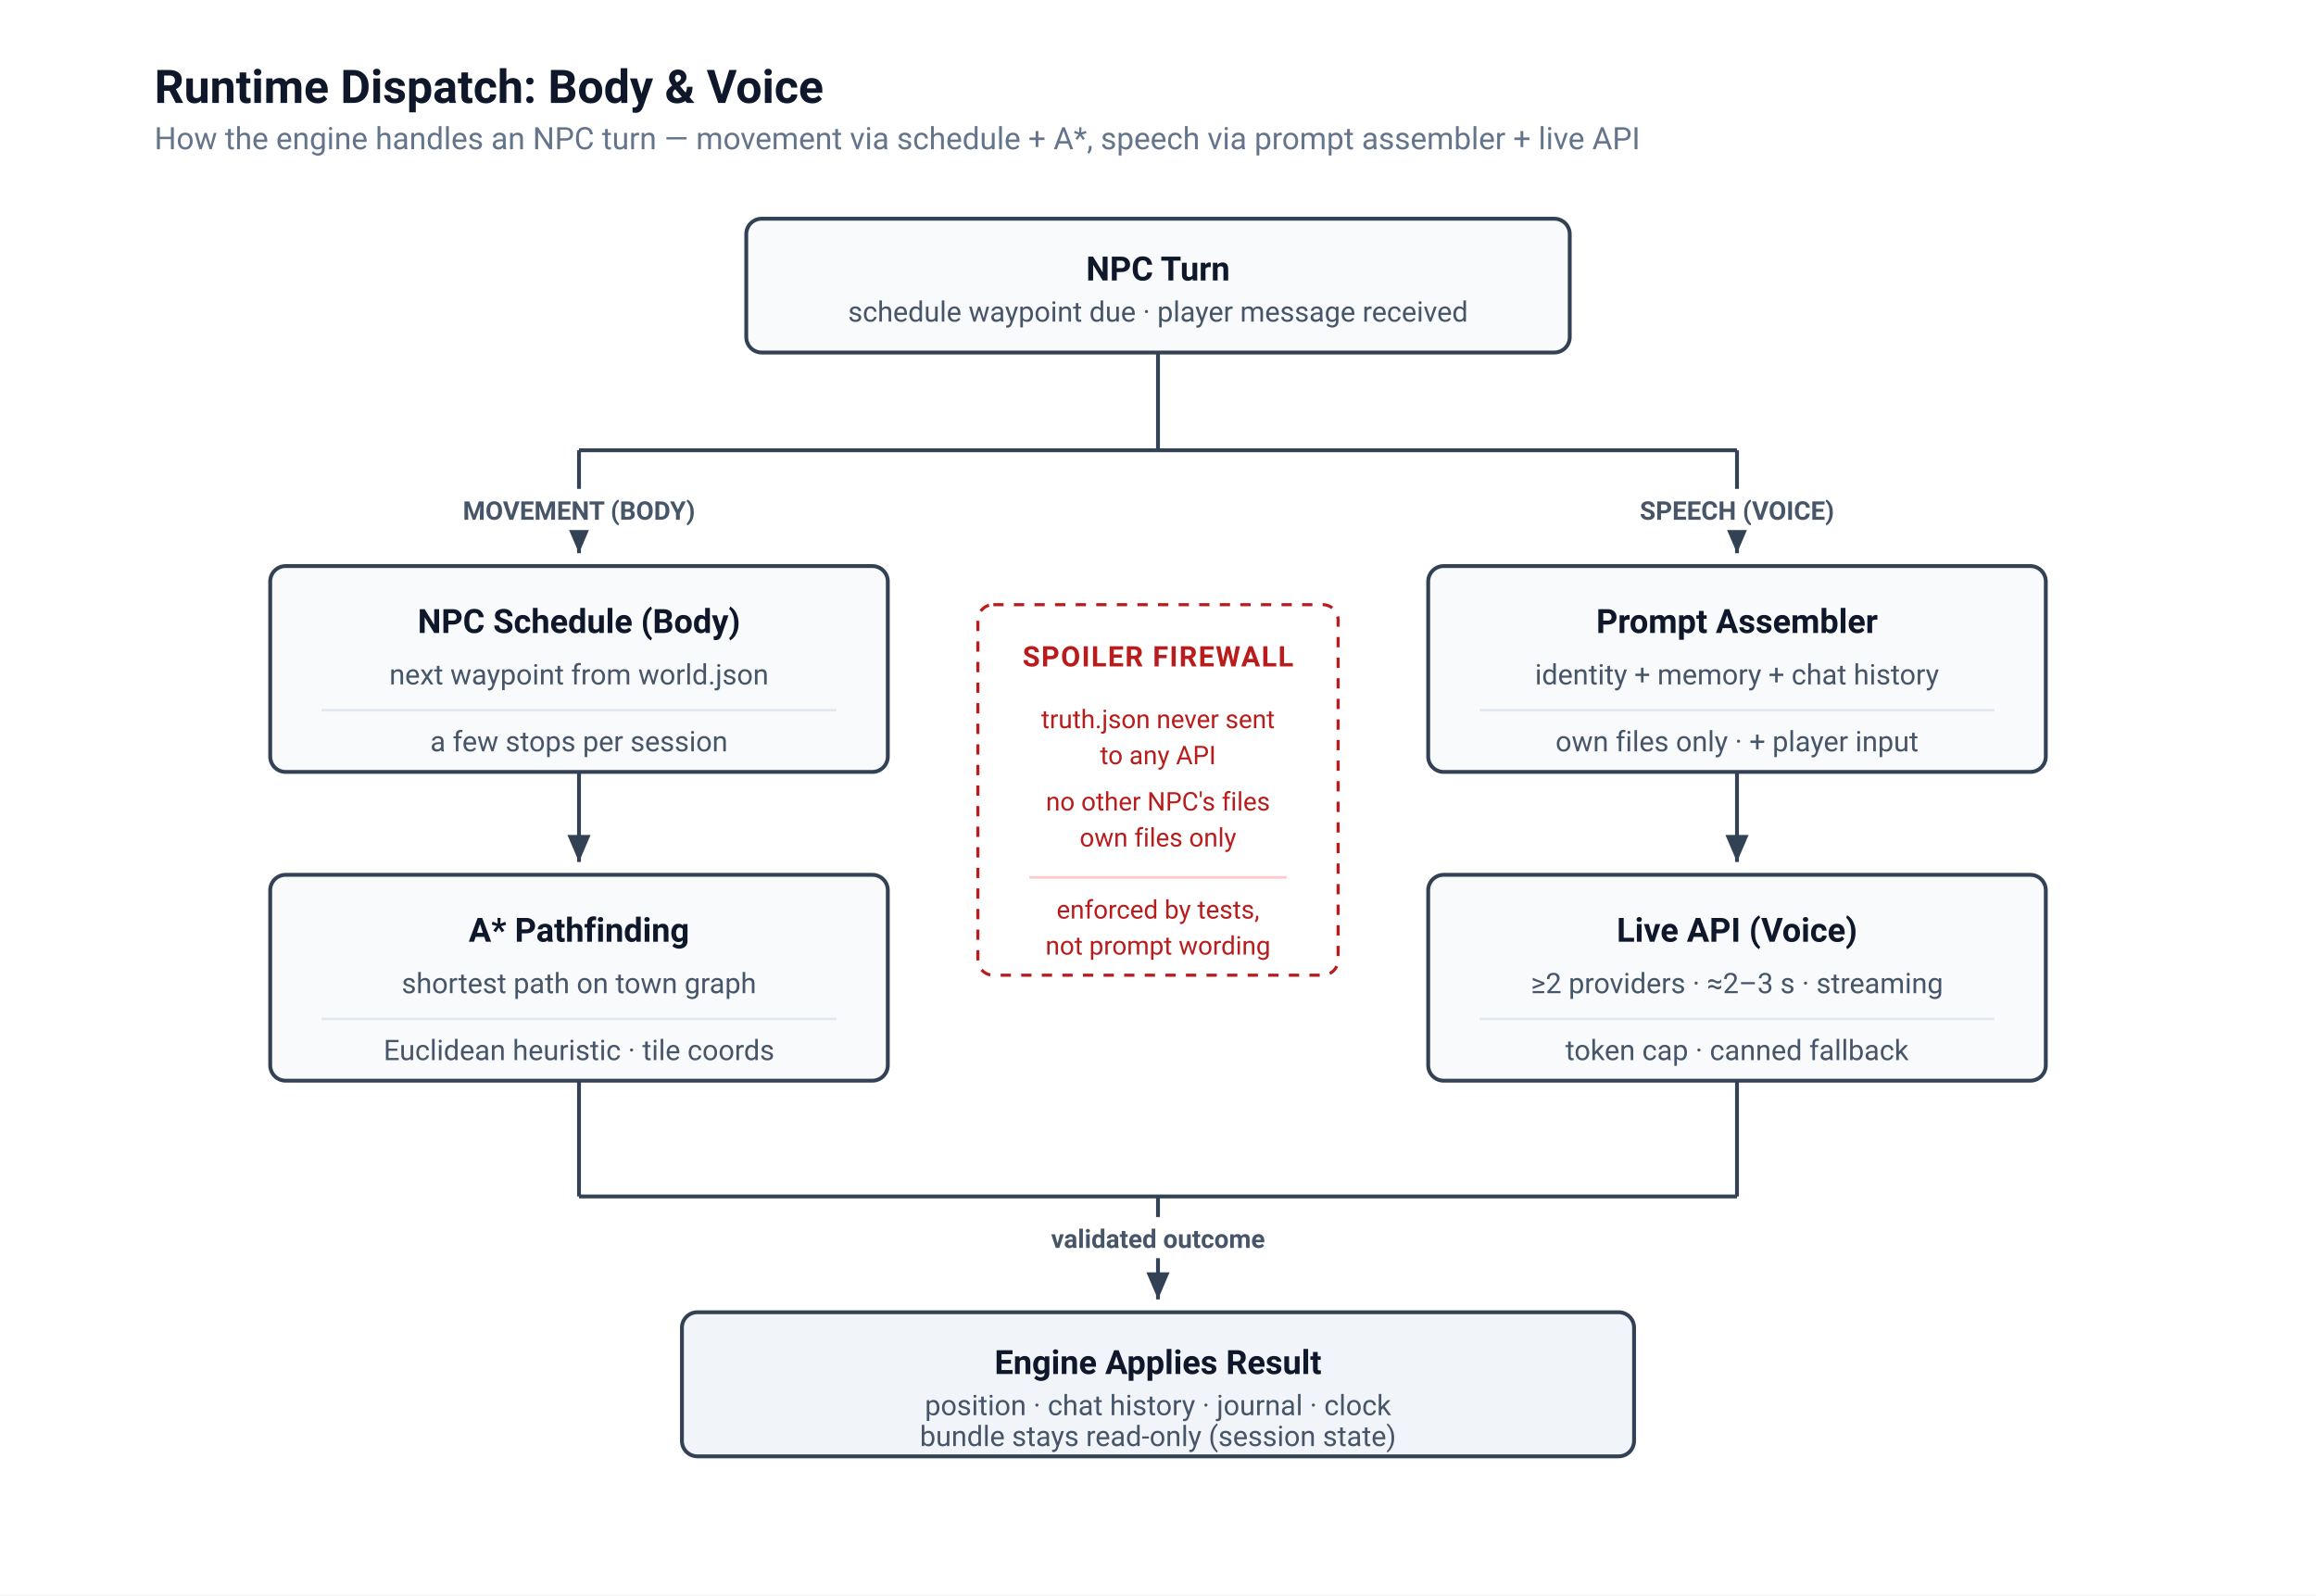
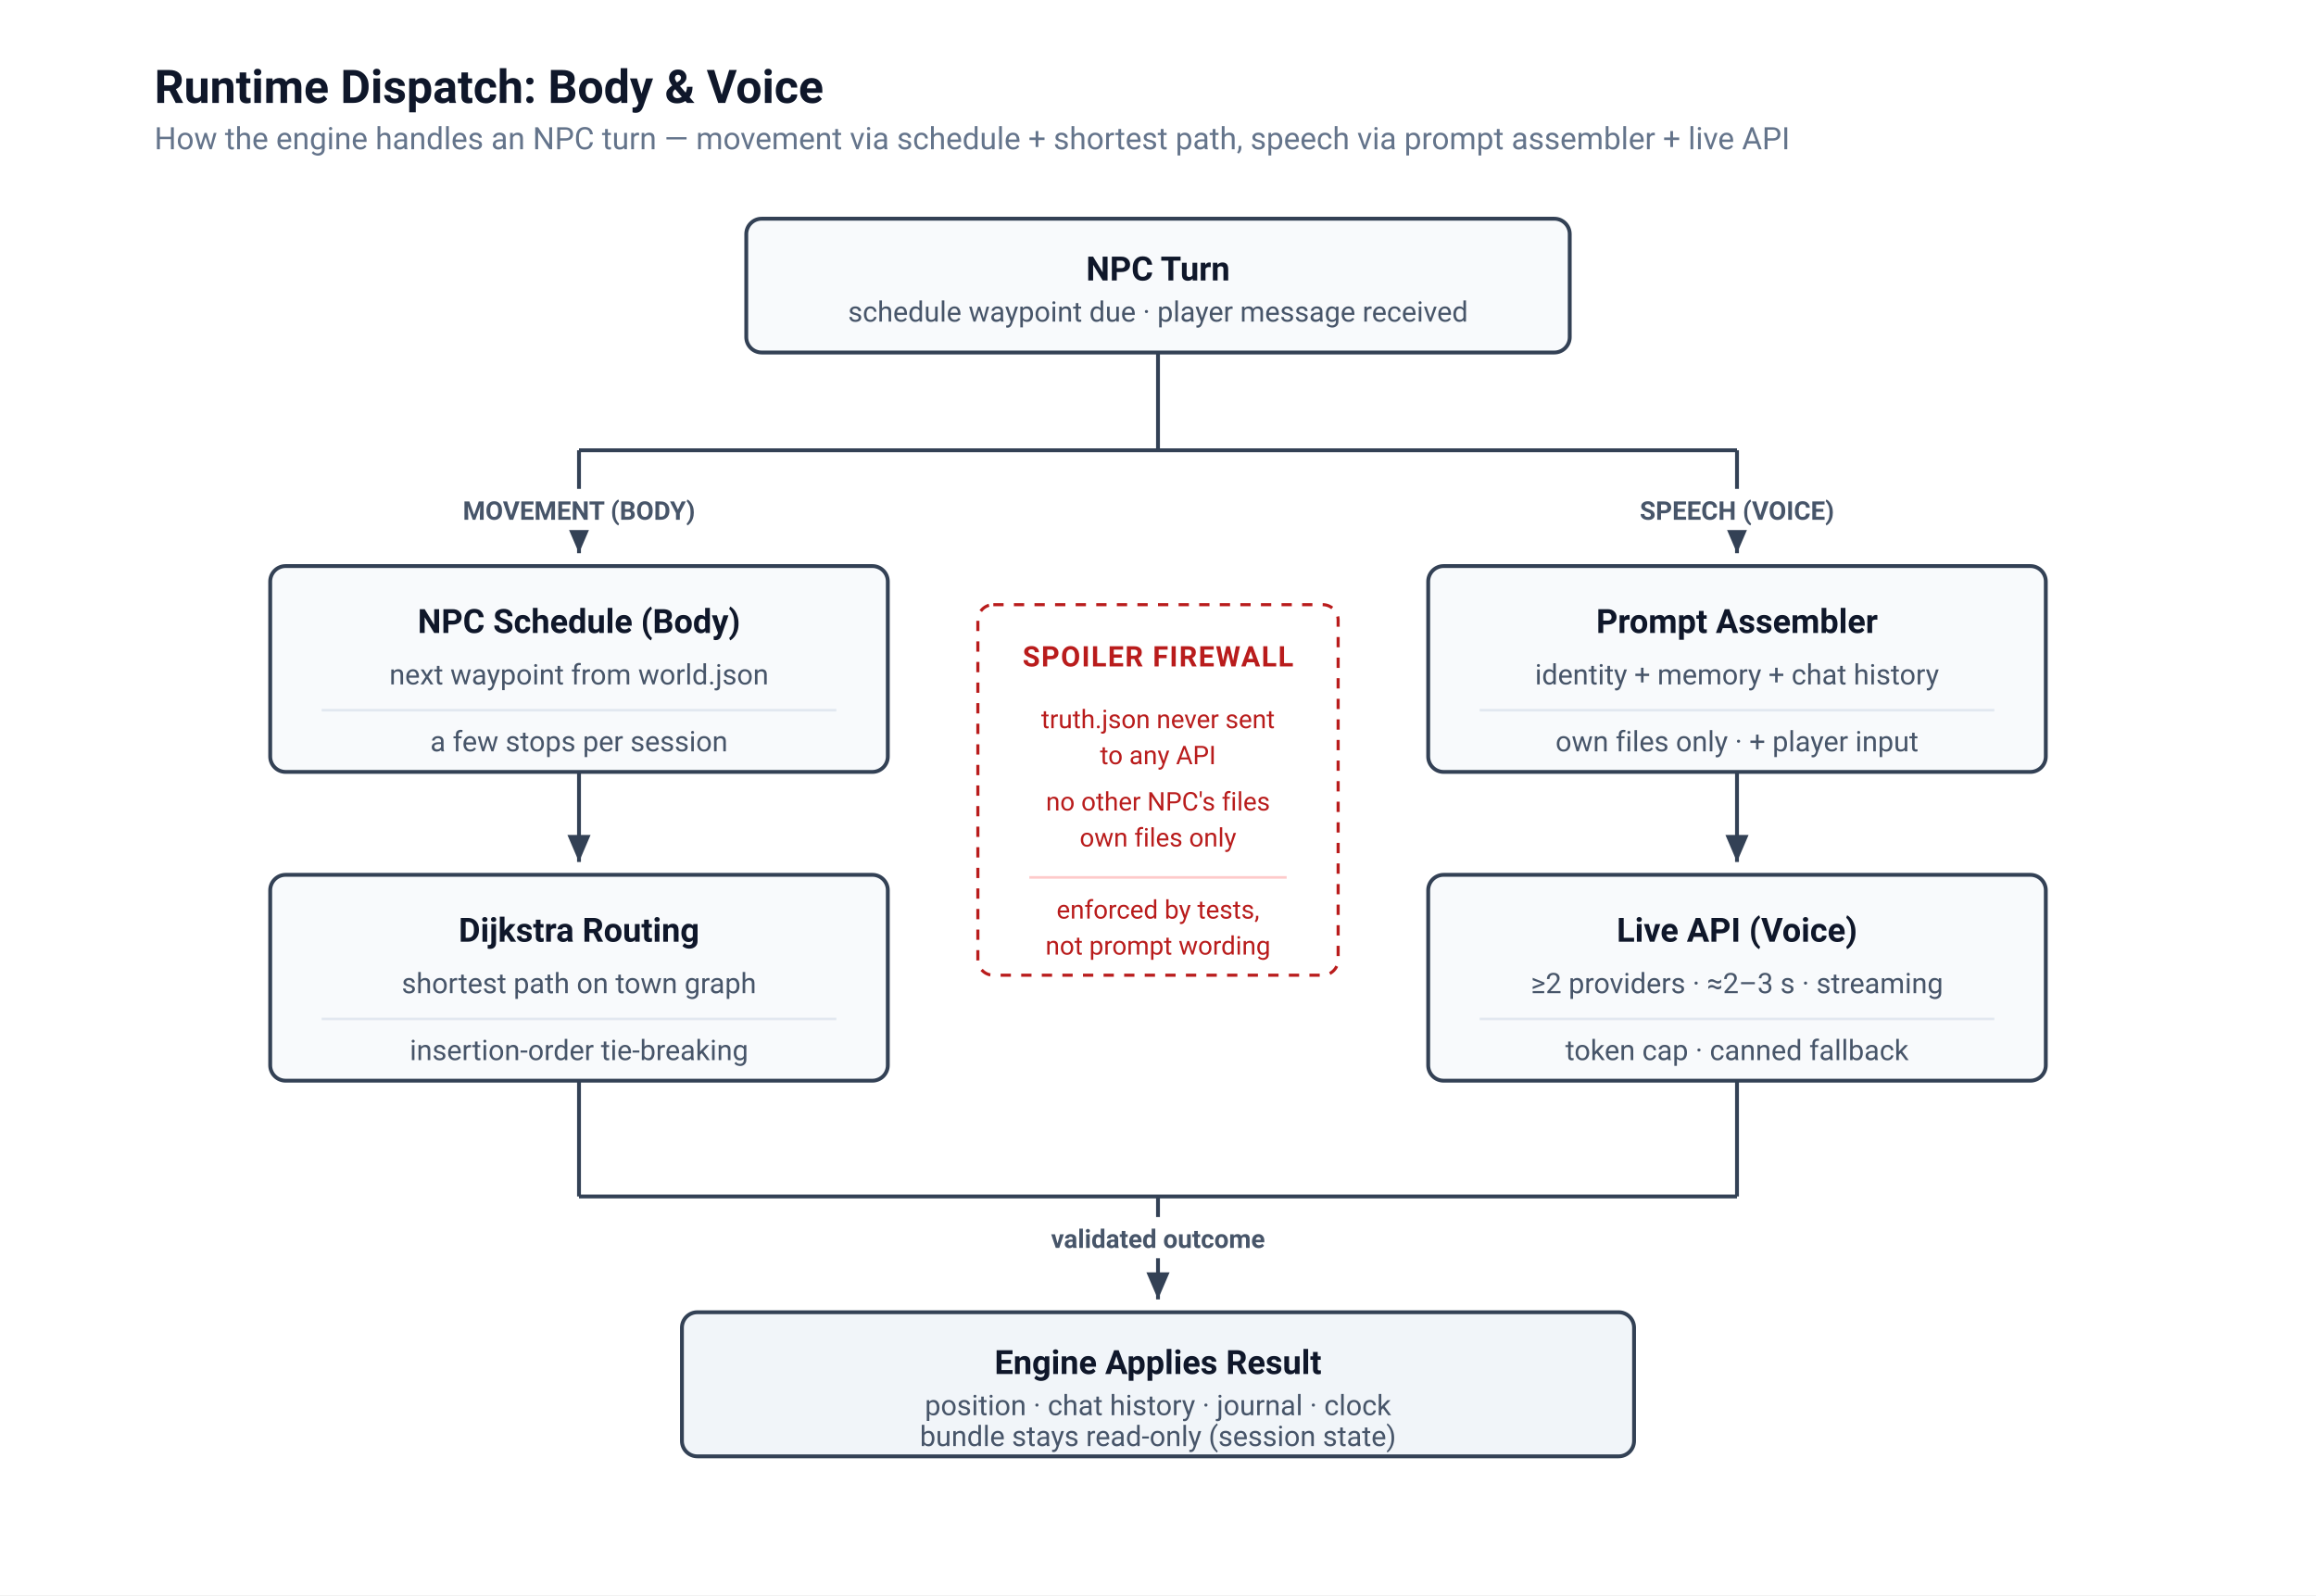
<svg xmlns="http://www.w3.org/2000/svg" viewBox="0 0 900 620" width="100%" height="100%">
  <defs>
    <marker id="arrow" markerWidth="8" markerHeight="8" refX="7" refY="4" orient="auto">
      <path d="M0,1 L7,4 L0,7 Z" fill="#334155" />
    </marker>
  </defs>
  <style>
    .diagram-title { font-family: -apple-system, BlinkMacSystemFont, 'Segoe UI', Roboto, Helvetica, Arial, sans-serif; font-size: 18px; font-weight: 700; fill: #0f172a; }
    .diagram-sub { font-family: -apple-system, BlinkMacSystemFont, 'Segoe UI', Roboto, Helvetica, Arial, sans-serif; font-size: 12px; fill: #64748b; }
    .node-title { font-family: -apple-system, BlinkMacSystemFont, 'Segoe UI', Roboto, Helvetica, Arial, sans-serif; font-size: 13px; font-weight: 600; fill: #0f172a; text-anchor: middle; }
    .node-sub { font-family: -apple-system, BlinkMacSystemFont, 'Segoe UI', Roboto, Helvetica, Arial, sans-serif; font-size: 11px; fill: #475569; text-anchor: middle; }
    .branch-label { font-family: -apple-system, BlinkMacSystemFont, 'Segoe UI', Roboto, Helvetica, Arial, sans-serif; font-size: 10px; font-weight: 600; fill: #475569; text-anchor: middle; }
    .container-title { font-family: -apple-system, BlinkMacSystemFont, 'Segoe UI', Roboto, Helvetica, Arial, sans-serif; font-size: 11px; font-weight: 700; fill: #334155; letter-spacing: 0.5px; }
    .firewall-title { font-family: -apple-system, BlinkMacSystemFont, 'Segoe UI', Roboto, Helvetica, Arial, sans-serif; font-size: 11px; font-weight: 700; fill: #b91c1c; letter-spacing: 0.5px; text-anchor: middle; }
    .firewall-text { font-family: -apple-system, BlinkMacSystemFont, 'Segoe UI', Roboto, Helvetica, Arial, sans-serif; font-size: 10px; fill: #b91c1c; text-anchor: middle; }
  </style>
  <rect width="900" height="620" fill="#ffffff" />
  <g transform="translate(60, 40)">
    <text x="0" y="0" class="diagram-title">Runtime Dispatch: Body &amp; Voice</text>
-     <text x="0" y="18" class="diagram-sub">How the engine handles an NPC turn — movement via schedule + A*, speech via prompt assembler + live API</text>
+     <text x="0" y="18" class="diagram-sub">How the engine handles an NPC turn — movement via schedule + shortest path, speech via prompt assembler + live API</text>
  </g>
  <g transform="translate(290, 85)">
    <rect x="0" y="0" width="320" height="52" rx="6" fill="#f8fafc" stroke="#334155" stroke-width="1.5" />
    <text x="160" y="24" class="node-title">NPC Turn</text>
    <text x="160" y="40" class="node-sub">schedule waypoint due · player message received</text>
  </g>
  <line x1="450" y1="137" x2="450" y2="175" stroke="#334155" stroke-width="1.5" />
  <line x1="225" y1="175" x2="675" y2="175" stroke="#334155" stroke-width="1.5" />
  <line x1="225" y1="175" x2="225" y2="215" stroke="#334155" stroke-width="1.5" marker-end="url(#arrow)" />
  <line x1="675" y1="175" x2="675" y2="215" stroke="#334155" stroke-width="1.5" marker-end="url(#arrow)" />
  <rect x="160" y="190" width="130" height="16" fill="#ffffff" />
  <text x="225" y="202" class="branch-label">MOVEMENT (BODY)</text>
  <rect x="610" y="190" width="130" height="16" fill="#ffffff" />
  <text x="675" y="202" class="branch-label">SPEECH (VOICE)</text>
  <g transform="translate(105, 220)">
    <rect x="0" y="0" width="240" height="80" rx="6" fill="#f8fafc" stroke="#334155" stroke-width="1.5" />
    <text x="120" y="26" class="node-title">NPC Schedule (Body)</text>
    <text x="120" y="46" class="node-sub">next waypoint from world.json</text>
    <line x1="20" y1="56" x2="220" y2="56" stroke="#e2e8f0" stroke-width="1" />
    <text x="120" y="72" class="node-sub">a few stops per session</text>
  </g>
  <line x1="225" y1="300" x2="225" y2="335" stroke="#334155" stroke-width="1.5" marker-end="url(#arrow)" />
  <g transform="translate(105, 340)">
    <rect x="0" y="0" width="240" height="80" rx="6" fill="#f8fafc" stroke="#334155" stroke-width="1.5" />
-     <text x="120" y="26" class="node-title">A* Pathfinding</text>
+     <text x="120" y="26" class="node-title">Dijkstra Routing</text>
    <text x="120" y="46" class="node-sub">shortest path on town graph</text>
    <line x1="20" y1="56" x2="220" y2="56" stroke="#e2e8f0" stroke-width="1" />
-     <text x="120" y="72" class="node-sub">Euclidean heuristic · tile coords</text>
+     <text x="120" y="72" class="node-sub">insertion-order tie-breaking</text>
  </g>
  <g transform="translate(380, 235)">
    <rect x="0" y="0" width="140" height="144" rx="6" fill="#ffffff" stroke="#b91c1c" stroke-width="1.2" stroke-dasharray="4,4" />
    <text x="70" y="24" class="firewall-title">SPOILER FIREWALL</text>
    <text x="70" y="48" class="firewall-text">truth.json never sent</text>
    <text x="70" y="62" class="firewall-text">to any API</text>
    <text x="70" y="80" class="firewall-text">no other NPC's files</text>
    <text x="70" y="94" class="firewall-text">own files only</text>
    <line x1="20" y1="106" x2="120" y2="106" stroke="#fecaca" stroke-width="1" />
    <text x="70" y="122" class="firewall-text">enforced by tests,</text>
    <text x="70" y="136" class="firewall-text">not prompt wording</text>
  </g>
  <g transform="translate(555, 220)">
    <rect x="0" y="0" width="240" height="80" rx="6" fill="#f8fafc" stroke="#334155" stroke-width="1.5" />
    <text x="120" y="26" class="node-title">Prompt Assembler</text>
    <text x="120" y="46" class="node-sub">identity + memory + chat history</text>
    <line x1="20" y1="56" x2="220" y2="56" stroke="#e2e8f0" stroke-width="1" />
    <text x="120" y="72" class="node-sub">own files only · + player input</text>
  </g>
  <line x1="675" y1="300" x2="675" y2="335" stroke="#334155" stroke-width="1.5" marker-end="url(#arrow)" />
  <g transform="translate(555, 340)">
    <rect x="0" y="0" width="240" height="80" rx="6" fill="#f8fafc" stroke="#334155" stroke-width="1.5" />
    <text x="120" y="26" class="node-title">Live API (Voice)</text>
    <text x="120" y="46" class="node-sub">≥2 providers · ≈2–3 s · streaming</text>
    <line x1="20" y1="56" x2="220" y2="56" stroke="#e2e8f0" stroke-width="1" />
    <text x="120" y="72" class="node-sub">token cap · canned fallback</text>
  </g>
  <line x1="225" y1="420" x2="225" y2="465" stroke="#334155" stroke-width="1.5" />
  <line x1="675" y1="420" x2="675" y2="465" stroke="#334155" stroke-width="1.5" />
  <line x1="225" y1="465" x2="675" y2="465" stroke="#334155" stroke-width="1.5" />
  <line x1="450" y1="465" x2="450" y2="505" stroke="#334155" stroke-width="1.5" marker-end="url(#arrow)" />
  <rect x="375" y="473" width="150" height="16" fill="#ffffff" />
  <text x="450" y="485" class="branch-label">validated outcome</text>
  <g transform="translate(265, 510)">
    <rect x="0" y="0" width="370" height="56" rx="6" fill="#f1f5f9" stroke="#334155" stroke-width="1.5" />
    <text x="185" y="24" class="node-title">Engine Applies Result</text>
    <text x="185" y="40" class="node-sub">position · chat history · journal · clock</text>
    <text x="185" y="52" class="node-sub">bundle stays read-only (session state)</text>
  </g>
</svg>
